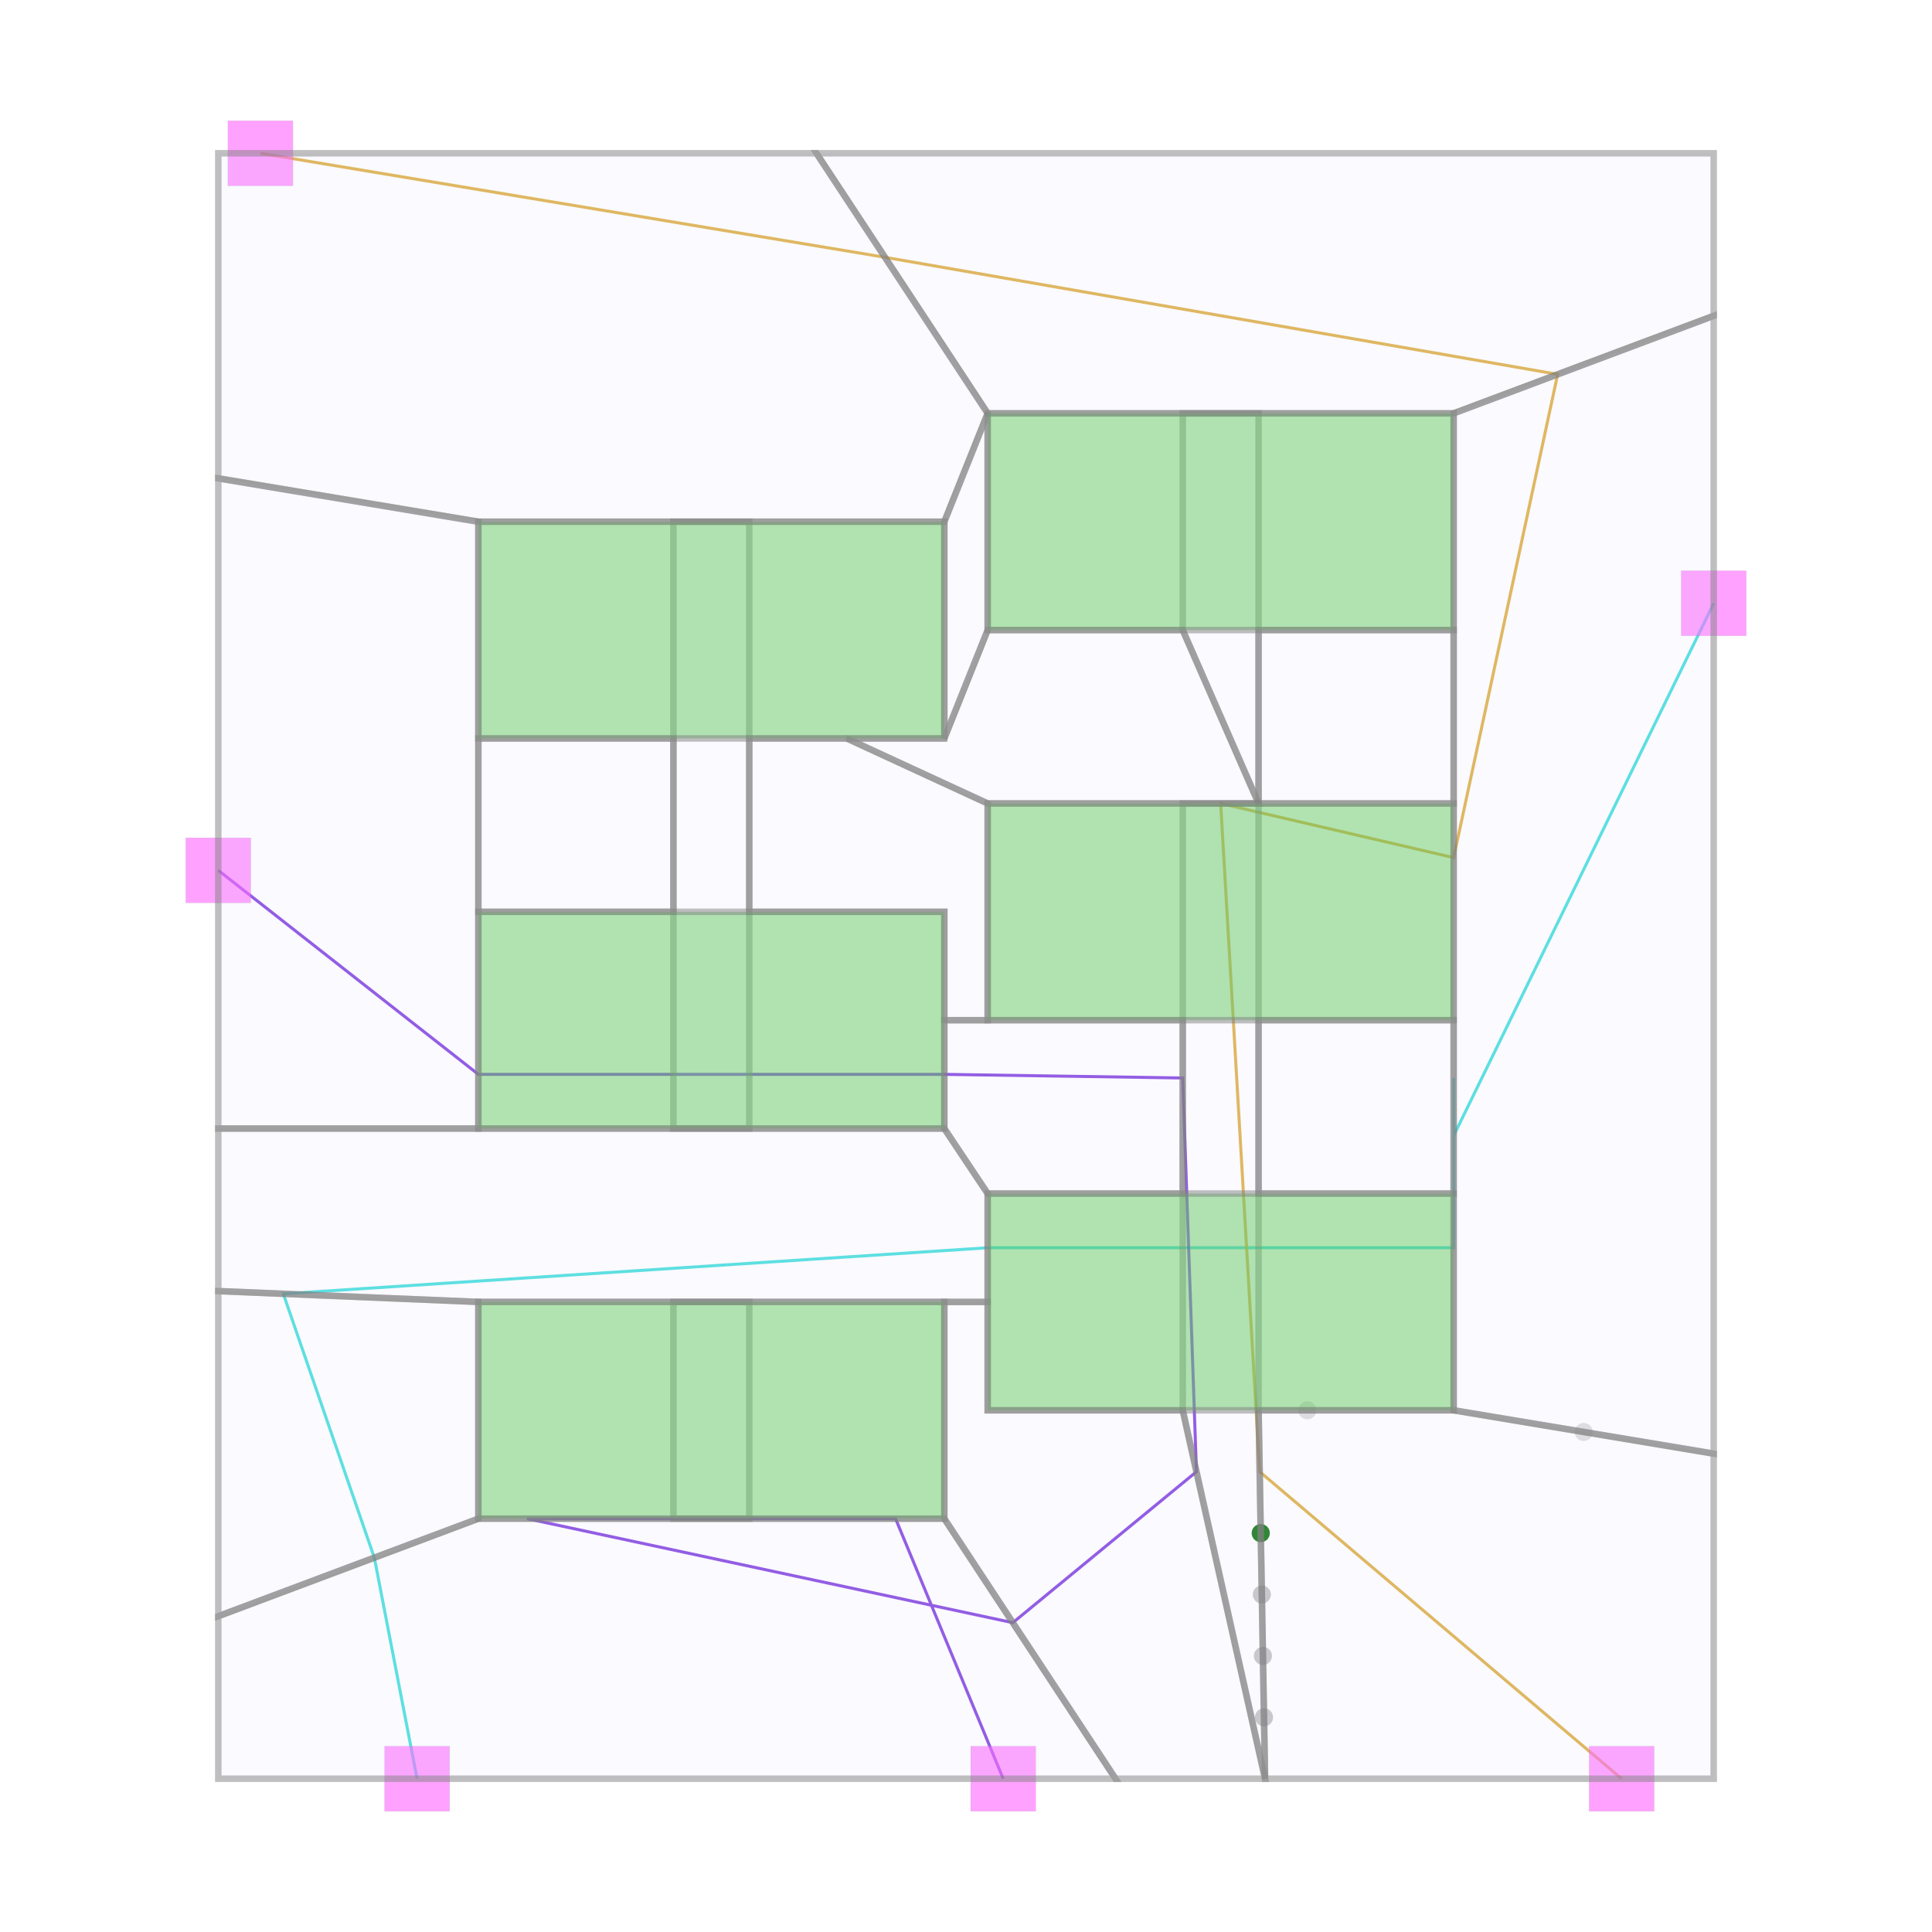
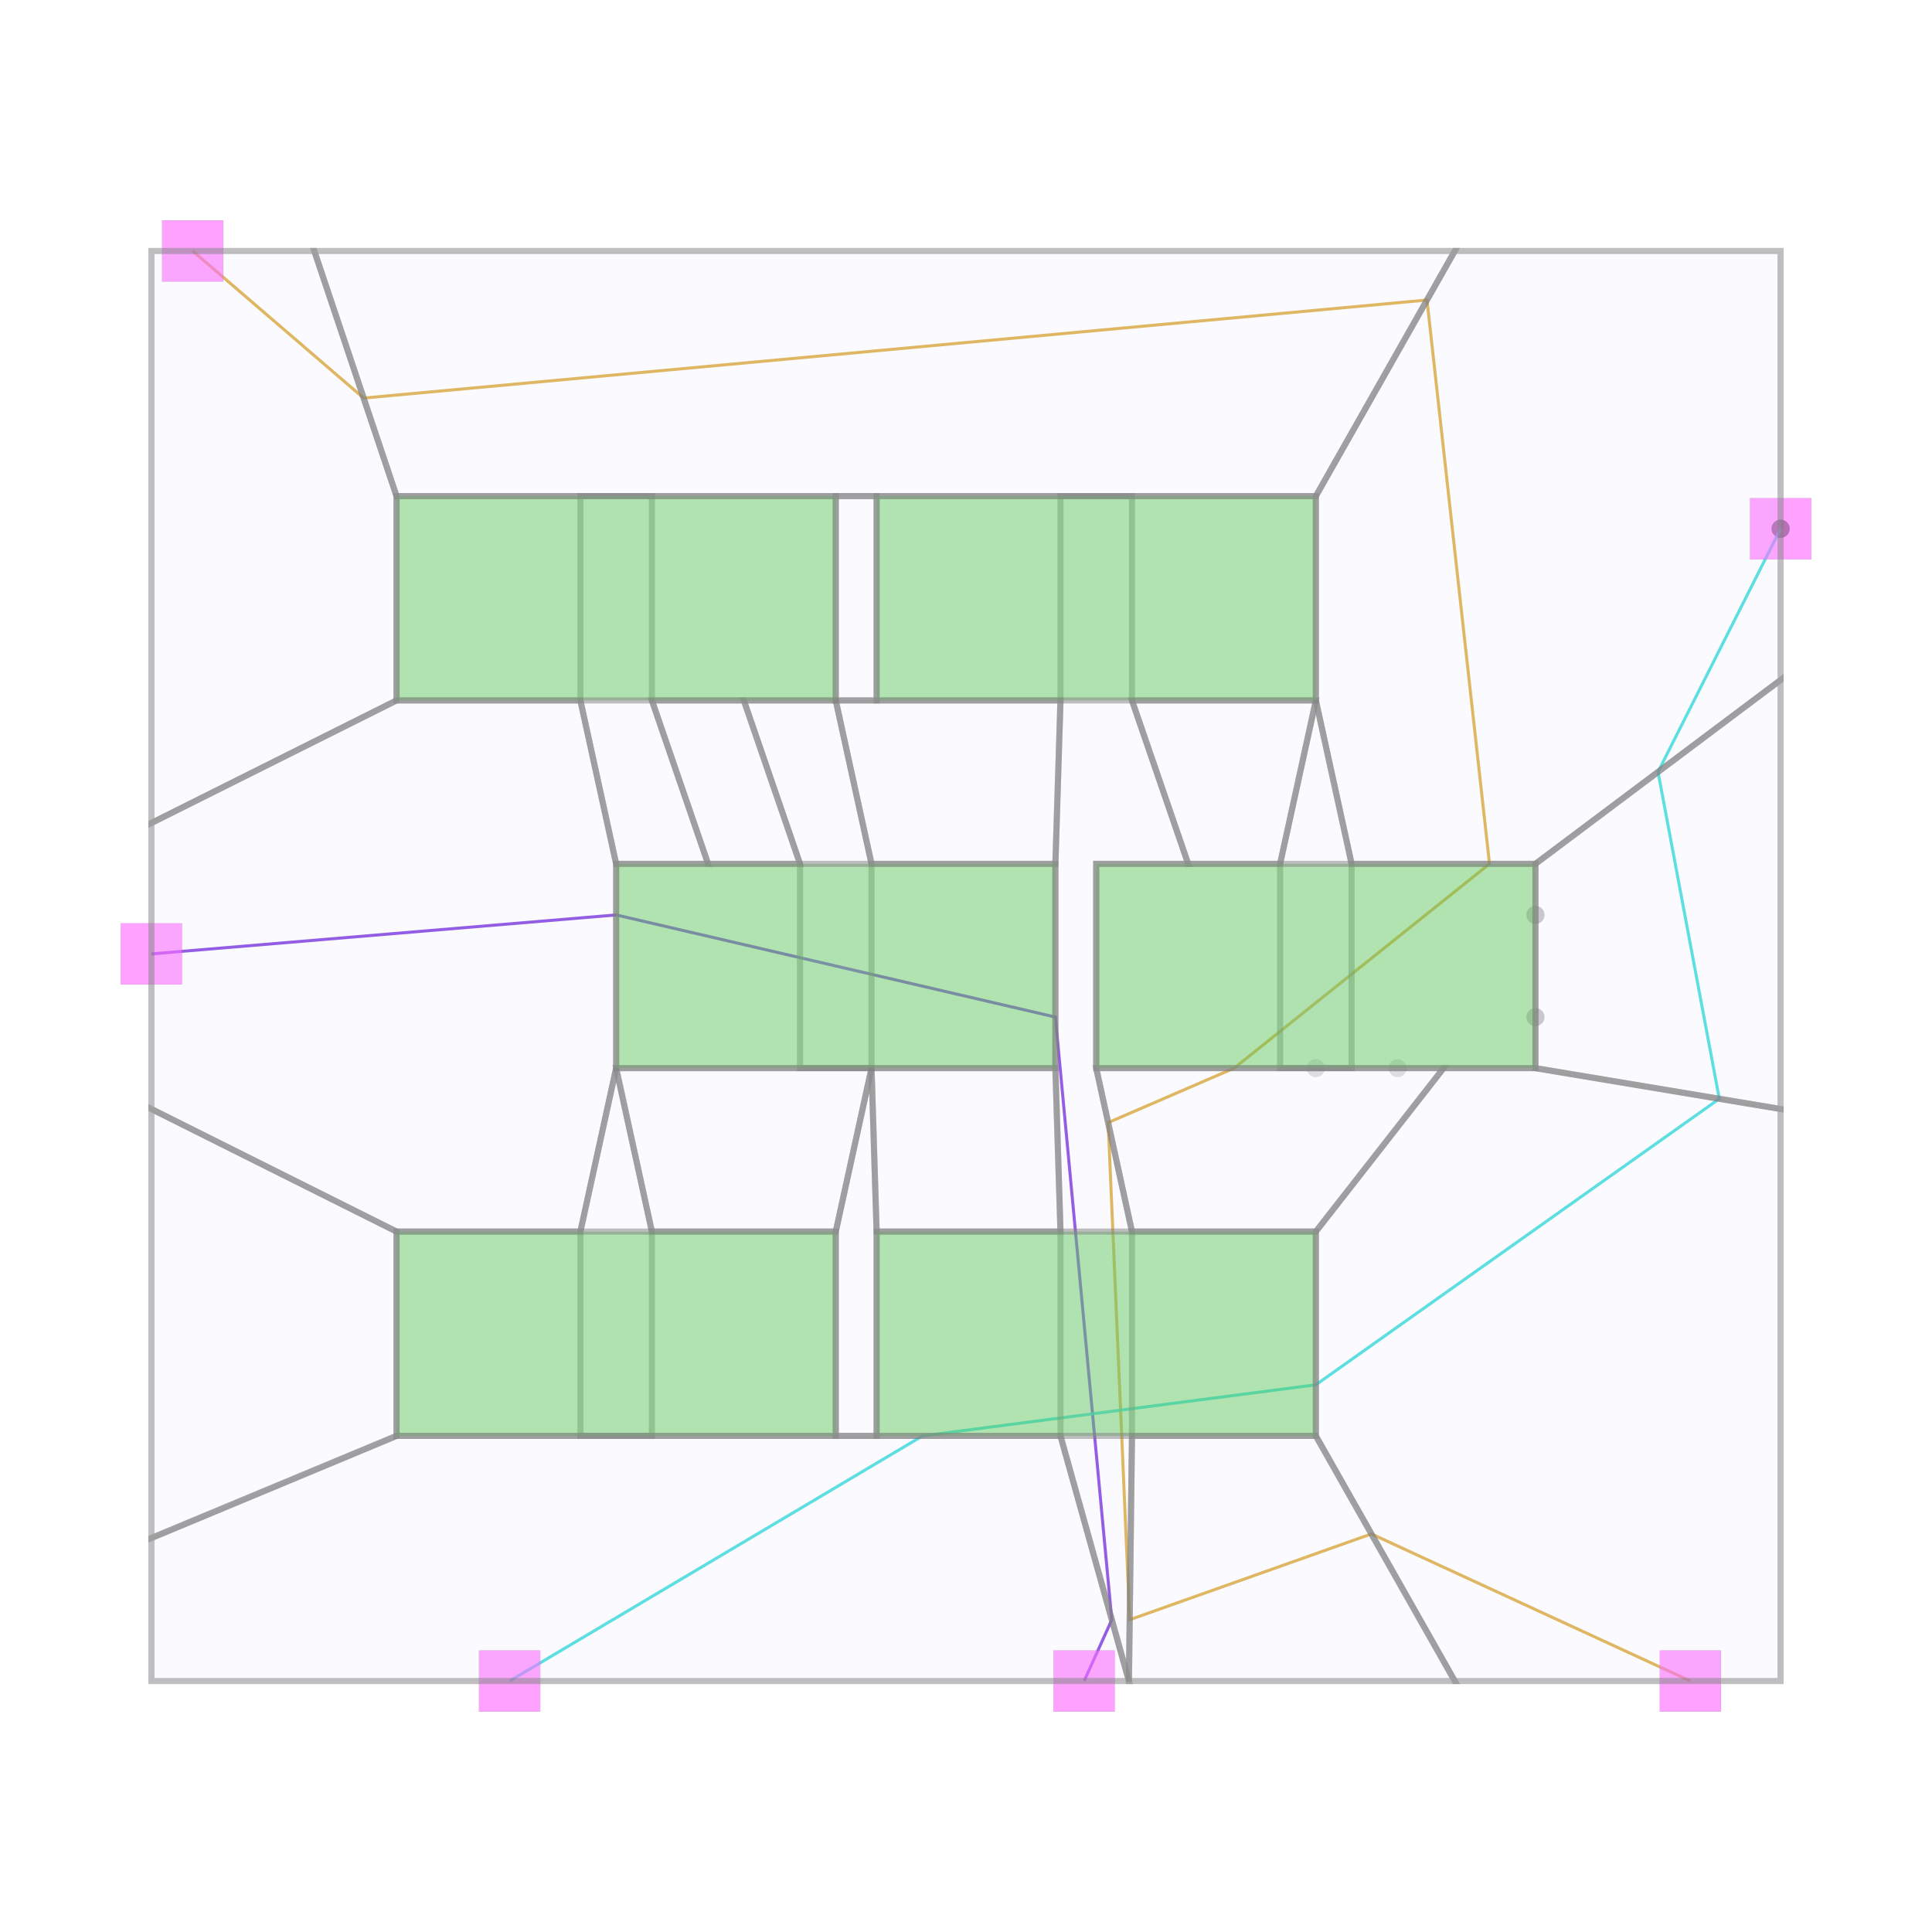
<svg xmlns="http://www.w3.org/2000/svg" width="640" height="640" viewBox="0 0 640 640">
  <rect width="100%" height="100%" fill="white" />
  <g>
-     <circle data-type="point" data-label="tp_1 g: 0.00 h: 1.00 f: 0.55" data-x="1.3599976666666667" data-y="-2.366665" cx="417.641" cy="507.863" r="3" fill="green" />
+     <circle data-type="point" data-label="conn:C:end-port g: 1.66 h: 0.00 f: 1.66" data-x="4.525002000000001" data-y="2.1403297821545517" cx="589.849" cy="175.156" r="3" fill="green" />
  </g>
  <g>
-     <circle data-type="point" data-label="tp_1 g: 0.00 h: 1.00 f: 0.55" data-x="1.3599976666666667" data-y="-2.366665" cx="417.641" cy="507.863" r="3" fill="rgba(128, 128, 128, 0.25)" />
+     <circle data-type="point" data-label="conn:C:end-port g: 1.66 h: 0.00 f: 1.66" data-x="4.525002000000001" data-y="2.1403297821545517" cx="589.849" cy="175.156" r="3" fill="rgba(128, 128, 128, 0.25)" />
  </g>
  <g>
-     <circle data-type="point" data-label="tp_2 g: 0.00 h: 1.00 f: 0.55" data-x="1.3649974999999999" data-y="-2.6499984999999997" cx="418" cy="528.205" r="3" fill="rgba(128, 128, 128, 0.25)" />
+     <circle data-type="point" data-label="conn:C:end-port g: 1.66 h: 0.00 f: 1.66" data-x="4.525002000000001" data-y="2.1403297821545517" cx="589.849" cy="175.156" r="3" fill="rgba(128, 128, 128, 0.25)" />
  </g>
  <g>
-     <circle data-type="point" data-label="tp_3 g: 0.00 h: 1.00 f: 0.55" data-x="1.3699973333333333" data-y="-2.933332" cx="418.359" cy="548.547" r="3" fill="rgba(128, 128, 128, 0.25)" />
+     <circle data-type="point" data-label="conn:C:end-port g: 1.66 h: 0.00 f: 1.66" data-x="4.525002000000001" data-y="2.1403297821545517" cx="589.849" cy="175.156" r="3" fill="rgba(128, 128, 128, 0.25)" />
  </g>
  <g>
-     <circle data-type="point" data-label="tp_3 g: 0.00 h: 1.00 f: 0.55" data-x="1.3699973333333333" data-y="-2.933332" cx="418.359" cy="548.547" r="3" fill="rgba(128, 128, 128, 0.25)" />
+     <circle data-type="point" data-label="jp_49 g: 0.59 h: 2.00 f: 1.69" data-x="2.250002" data-y="-0.5" cx="435.891" cy="353.837" r="3" fill="rgba(128, 128, 128, 0.25)" />
  </g>
  <g>
-     <circle data-type="point" data-label="tp_4 g: 0.00 h: 1.00 f: 0.55" data-x="1.3749971666666667" data-y="-3.2166655" cx="418.718" cy="568.889" r="3" fill="rgba(128, 128, 128, 0.25)" />
+     <circle data-type="point" data-label="jp_48 g: 0.59 h: 2.00 f: 1.69" data-x="2.6500005" data-y="-0.5" cx="462.961" cy="353.837" r="3" fill="rgba(128, 128, 128, 0.25)" />
  </g>
  <g>
-     <circle data-type="point" data-label="tp_2 g: 0.00 h: 1.00 f: 0.55" data-x="1.3649974999999999" data-y="-2.6499984999999997" cx="418" cy="528.205" r="3" fill="rgba(128, 128, 128, 0.25)" />
+     <circle data-type="point" data-label="jp_51 g: 0.62 h: 2.00 f: 1.73" data-x="3.325" data-y="-0.25000049999999996" cx="508.64" cy="336.918" r="3" fill="rgba(128, 128, 128, 0.25)" />
  </g>
  <g>
-     <circle data-type="point" data-label="tp_4 g: 0.00 h: 1.00 f: 0.55" data-x="1.3749971666666667" data-y="-3.2166655" cx="418.718" cy="568.889" r="3" fill="rgba(128, 128, 128, 0.25)" />
+     <circle data-type="point" data-label="jp_50 g: 0.62 h: 2.00 f: 1.73" data-x="3.325" data-y="0.24999949999999999" cx="508.64" cy="303.082" r="3" fill="rgba(128, 128, 128, 0.25)" />
  </g>
  <g>
-     <circle data-type="point" data-label="tp_6 g: 0.00 h: 1.00 f: 0.55" data-x="2.849999" data-y="-1.9" cx="524.615" cy="474.359" r="3" fill="rgba(128, 128, 128, 0.25)" />
+     <circle data-type="point" data-label="jp_50 g: 0.62 h: 2.00 f: 1.73" data-x="3.325" data-y="0.24999949999999999" cx="508.64" cy="303.082" r="3" fill="rgba(128, 128, 128, 0.25)" />
  </g>
  <g>
-     <circle data-type="point" data-label="jp_17 g: 0.00 h: 1.00 f: 0.55" data-x="1.5750000000000002" data-y="-1.8" cx="433.077" cy="467.179" r="3" fill="rgba(128, 128, 128, 0.25)" />
+     <circle data-type="point" data-label="jp_51 g: 0.66 h: 2.00 f: 1.76" data-x="3.325" data-y="-0.25000049999999996" cx="508.64" cy="336.918" r="3" fill="rgba(128, 128, 128, 0.25)" />
  </g>
  <g>
-     <polyline data-points="-2.532708164397518,-3.500002 -2.7299984000000004,-2.4800003999999998 -3.1500005,-1.2625005 0.10000000000000003,-1.0499995000000002 2.25,-1.0499995 2.250002,-0.266667 2.250001,-0.533334 3.450003,1.9237562523379532" data-type="line" data-label="" points="138.165,589.231 124,516 93.846,428.59 327.179,413.333 481.538,413.333 481.539,357.094 481.538,376.239 567.692,199.833" fill="none" stroke="hsla(179, 70%, 50%, 0.8)" stroke-width="1px" />
+     <polyline data-points="1.1158233778631566,-3.500002 1.2512495,-3.1999985 0.9749999999999999,-0.25000100000000003 -1.175,0.25 -3.4500010000000003,0.05922500213760129" data-type="line" data-label="" points="359.137,556.858 368.302,536.556 349.607,336.918 204.109,303.082 50.151,315.992" fill="none" stroke="hsla(265, 70%, 50%, 0.8)" stroke-width="1px" />
  </g>
  <g>
-     <polyline data-points="0.17172668161578875,-3.500002 -0.32500149999999994,-2.3 -2.0249995,-2.3 0.2159981999999998,-2.779998 1.0633311666666667,-2.083333166666667 1.0000010000000001,-0.266665 -0.10000000000000003,-0.25000100000000003 -2.25,-0.24999900000000003 -3.450002,0.691341559907571" data-type="line" data-label="" points="332.329,589.231 296.667,503.077 174.615,503.077 335.508,537.538 396.342,487.521 391.795,357.094 312.821,355.897 158.462,355.897 72.308,288.314" fill="none" stroke="hsla(265, 70%, 50%, 0.8)" stroke-width="1px" />
+     <polyline data-points="-3.2478631274761747,3.500001 -2.4110006,2.7800004 2.7940002,3.259998 3.0999990000000004,0.5 1.85,-0.5 1.2333343333333333,-0.7666660000000001 1.3387495,-3.199998 2.5219998,-2.7800012 4.083218107374005,-3.500001" data-type="line" data-label="" points="63.831,83.142 120.464,131.867 472.706,99.384 493.414,286.163 408.822,353.837 367.09,371.883 374.223,536.556 454.298,508.133 559.952,556.858" fill="none" stroke="hsla(42, 70%, 50%, 0.8)" stroke-width="1px" />
  </g>
  <g>
-     <polyline data-points="-3.2556247534584744,4.000002 -0.37399839999999973,3.5199998 2.7300002,2.9799988 2.25,0.7499994999999999 1.1750005,1 1.3549978333333335,-2.0833315 3.0251814558632497,-3.500001" data-type="line" data-label="" points="86.263,50.769 293.149,85.231 516,124 481.538,284.103 404.359,266.154 417.282,487.521 537.192,589.231" fill="none" stroke="hsla(42, 70%, 50%, 0.8)" stroke-width="1px" />
+     <polyline data-points="-1.6966009790225467,-3.500002 0.32500050000000014,-2.3 2.25,-2.0499989999999997 4.22500075,-0.6499999999999998 3.9249975,0.9500014999999997 4.525002000000001,2.1403297821545517" data-type="line" data-label="" points="168.81,556.858 305.619,475.649 435.891,458.731 569.547,363.988 549.244,255.71 589.849,175.156" fill="none" stroke="hsla(179, 70%, 50%, 0.8)" stroke-width="1px" />
  </g>
  <g>
-     <rect data-type="rect" data-label="" data-x="0.17172668161578875" data-y="-3.500002" x="321.56" y="578.462" width="21.538" height="21.538" fill="rgba(255, 100, 255, 0.6)" stroke="black" stroke-width="0.014" />
+     <rect data-type="rect" data-label="" data-x="1.1158233778631566" data-y="-3.500002" x="348.986" y="546.707" width="20.302" height="20.302" fill="rgba(255, 100, 255, 0.6)" stroke="black" stroke-width="0.015" />
  </g>
  <g>
-     <rect data-type="rect" data-label="" data-x="-3.450003" data-y="0.691341559907571" x="61.538" y="277.545" width="21.538" height="21.538" fill="rgba(255, 100, 255, 0.6)" stroke="black" stroke-width="0.014" />
+     <rect data-type="rect" data-label="" data-x="-3.450003" data-y="0.05922500213760129" x="40" y="305.841" width="20.302" height="20.302" fill="rgba(255, 100, 255, 0.6)" stroke="black" stroke-width="0.015" />
  </g>
  <g>
-     <rect data-type="rect" data-label="" data-x="-3.2556247534584744" data-y="4.000002" x="75.494" y="40" width="21.538" height="21.538" fill="rgba(255, 100, 255, 0.6)" stroke="black" stroke-width="0.014" />
+     <rect data-type="rect" data-label="" data-x="-3.2478631274761747" data-y="3.500002" x="53.68" y="72.991" width="20.302" height="20.302" fill="rgba(255, 100, 255, 0.6)" stroke="black" stroke-width="0.015" />
  </g>
  <g>
-     <rect data-type="rect" data-label="" data-x="3.0251814558632497" data-y="-3.500002" x="526.423" y="578.462" width="21.538" height="21.538" fill="rgba(255, 100, 255, 0.6)" stroke="black" stroke-width="0.014" />
+     <rect data-type="rect" data-label="" data-x="4.083218107374005" data-y="-3.500002" x="549.801" y="546.707" width="20.302" height="20.302" fill="rgba(255, 100, 255, 0.6)" stroke="black" stroke-width="0.015" />
  </g>
  <g>
-     <rect data-type="rect" data-label="" data-x="-2.532708164397518" data-y="-3.500002" x="127.395" y="578.462" width="21.538" height="21.538" fill="rgba(255, 100, 255, 0.6)" stroke="black" stroke-width="0.014" />
+     <rect data-type="rect" data-label="" data-x="-1.6966009790225467" data-y="-3.500002" x="158.659" y="546.707" width="20.302" height="20.302" fill="rgba(255, 100, 255, 0.6)" stroke="black" stroke-width="0.015" />
  </g>
  <g>
-     <rect data-type="rect" data-label="" data-x="3.450003" data-y="1.9237562523379532" x="556.923" y="189.064" width="21.538" height="21.538" fill="rgba(255, 100, 255, 0.6)" stroke="black" stroke-width="0.014" />
+     <rect data-type="rect" data-label="" data-x="4.525003000000001" data-y="2.1403297821545517" x="579.698" y="165.005" width="20.302" height="20.302" fill="rgba(255, 100, 255, 0.6)" stroke="black" stroke-width="0.015" />
  </g>
  <g>
-     <polygon data-type="polygon" data-label="" data-points="2.759998000000001,-3.500001 3.4499980000000003,-3.500001 3.450002,-2.750002 3.449999,-1.999998 2.249999,-1.800002 1.800002,-1.7999990000000001 1.349998,-1.799998 1.379997,-3.499999 2.0700010000000004,-3.5" points="518.154,589.231 567.692,589.231 567.692,535.385 567.692,481.538 481.538,467.18 449.231,467.179 416.923,467.179 419.077,589.231 468.615,589.231" fill="rgba(200, 200, 255, 0.1)" stroke="rgba(128, 128, 128, 0.5)" stroke-width="2.154" />
+     <polygon data-type="polygon" data-label="" data-points="3.727498,-3.500001 4.524998,-3.500001 4.525002000000001,-2.8000019999999997 4.524999,-2.099998 4.525003000000001,-1.399999 4.525,-0.6999999999999997 3.325003,-0.5 2.874999,-0.500002 2.25,-1.300001 2.250003,-1.799998 2.249999,-2.3000019999999997 2.9300010000000007,-3.5" points="535.879,556.858 589.849,556.858 589.849,509.486 589.849,462.115 589.849,414.743 589.849,367.372 508.641,353.837 478.187,353.837 435.891,407.976 435.891,441.812 435.891,475.65 481.909,556.858" fill="rgba(200, 200, 255, 0.1)" stroke="rgba(128, 128, 128, 0.5)" stroke-width="2.03" />
  </g>
  <g>
-     <polygon data-type="polygon" data-label="" data-points="3.449999,3.25 3.449999,4 2.760003,3.999999 2.0700000000000003,3.999998 1.3799970000000004,4.000002 0.690001,4.000001 -0.000002,4 -0.6899979999999996,3.999999 0.10000100000000003,2.800001 0.5499970000000001,2.7999989999999997 1,2.8 1.3500020000000001,2.7999989999999997 1.799998,2.8000019999999997 2.250001,2.799998" points="567.692,104.615 567.692,50.769 518.154,50.769 468.615,50.77 419.077,50.769 369.539,50.769 320,50.769 270.462,50.769 327.18,136.923 359.487,136.923 391.795,136.923 416.923,136.923 449.231,136.923 481.538,136.923" fill="rgba(200, 200, 255, 0.1)" stroke="rgba(128, 128, 128, 0.5)" stroke-width="2.154" />
+     <polygon data-type="polygon" data-label="" data-points="4.524999,2.8 4.524999,3.5 3.727503,3.499999 2.93,3.499998 2.250001,2.299998 2.249997,1.800001 2.25,1.300002 2.424998,0.500002 2.875001,0.5 3.324997,0.500001 4.524998,1.4000019999999995 4.525002000000001,2.1000010000000007" points="589.849,130.514 589.849,83.142 535.879,83.142 481.909,83.142 435.891,164.351 435.891,198.187 435.891,232.024 447.734,286.163 478.187,286.163 508.64,286.163 589.849,225.257 589.849,177.885" fill="rgba(200, 200, 255, 0.1)" stroke="rgba(128, 128, 128, 0.5)" stroke-width="2.03" />
  </g>
  <g>
-     <polygon data-type="polygon" data-label="" data-points="-2.7600000000000007,4.000001 -3.45,4.000001 -3.450003,3.25 -3.449999,2.499999 -2.250001,2.3 -1.799998,2.299998 -1.3500020000000001,2.2999989999999997 -1,2.299998 -0.5499970000000001,2.300001 -0.10000100000000003,2.3000019999999997 0.10000100000000003,2.800001 -0.6899979999999996,3.999999 -1.3800009999999998,3.999998 -2.0699970000000003,4.000002" points="121.846,50.769 72.308,50.769 72.308,104.615 72.308,158.462 158.462,172.821 190.769,172.821 223.077,172.821 248.205,172.821 280.513,172.821 312.82,172.82 327.18,136.923 270.462,50.769 220.923,50.77 171.385,50.769" fill="rgba(200, 200, 255, 0.1)" stroke="rgba(128, 128, 128, 0.5)" stroke-width="2.154" />
+     <polygon data-type="polygon" data-label="" data-points="-2.6525,3.500001 -3.45,3.500001 -3.450003,2.8 -3.449999,2.0999989999999995 -3.450002,1.3999979999999999 -3.4499980000000003,0.7000019999999997 -2.249997,1.300002 -2.249997,1.7999990000000001 -2.250001,2.3" points="104.121,83.142 50.151,83.142 50.151,130.514 50.151,177.885 50.151,225.257 50.151,272.628 131.36,232.024 131.36,198.187 131.36,164.351" fill="rgba(200, 200, 255, 0.1)" stroke="rgba(128, 128, 128, 0.5)" stroke-width="2.03" />
  </g>
  <g>
-     <polygon data-type="polygon" data-label="" data-points="-3.449999,-2.749998 -3.450003,-3.500002 -2.759999,-3.499998 -2.070002,-3.499999 -1.3799980000000003,-3.5 -0.690001,-3.500001 0.000003,-3.500002 0.6899999999999995,-3.499998 -0.10000300000000004,-2.299998 -0.55,-2.3 -0.999997,-2.2999989999999997 -1.3499970000000001,-2.300001 -1.800001,-2.299998 -2.249998,-2.3000019999999997" points="72.308,535.384 72.308,589.231 121.846,589.23 171.385,589.231 220.923,589.231 270.461,589.231 320,589.231 369.538,589.23 312.82,503.077 280.513,503.077 248.205,503.077 223.077,503.077 190.769,503.077 158.462,503.077" fill="rgba(200, 200, 255, 0.1)" stroke="rgba(128, 128, 128, 0.5)" stroke-width="2.154" />
+     <polygon data-type="polygon" data-label="" data-points="-3.449999,-2.799998 -3.450003,-3.500002 -2.6524989999999997,-3.499998 -1.855002,-3.499999 -1.057498,-3.5 -0.26000099999999976,-3.500001 0.5375030000000001,-3.500002 1.335,-3.499998 0.999998,-2.3 0.5500010000000001,-2.3000019999999997 0.09999700000000003,-2.300001 -0.10000300000000004,-2.299998 -0.55,-2.3 -0.999997,-2.2999989999999997 -1.3499970000000001,-2.300001 -1.800001,-2.299998 -2.249998,-2.3000019999999997" points="50.151,509.486 50.151,556.858 104.121,556.858 158.091,556.858 212.061,556.858 266.03,556.858 320,556.858 373.97,556.858 351.299,475.649 320.846,475.65 290.393,475.65 276.858,475.649 246.405,475.649 215.952,475.649 192.266,475.65 161.813,475.649 131.36,475.65" fill="rgba(200, 200, 255, 0.1)" stroke="rgba(128, 128, 128, 0.5)" stroke-width="2.03" />
  </g>
  <g>
-     <polygon data-type="polygon" data-label="" data-points="-3.449999,-2.749998 -2.249998,-2.3000019999999997 -2.249998,-1.8 -2.250002,-1.2999990000000001 -3.45,-1.250001 -3.450003,-2.000002" points="72.308,535.384 158.462,503.077 158.462,467.179 158.461,431.282 72.308,427.692 72.308,481.539" fill="rgba(200, 200, 255, 0.1)" stroke="rgba(128, 128, 128, 0.5)" stroke-width="2.154" />
+     <polygon data-type="polygon" data-label="" data-points="-3.449999,-2.799998 -2.249998,-2.3000019999999997 -2.249998,-1.8 -2.250002,-1.2999990000000001 -3.449997,-0.7000000000000002 -3.45,-1.4000009999999994 -3.450003,-2.1000020000000004" points="50.151,509.486 131.36,475.65 131.36,441.813 131.36,407.976 50.151,367.372 50.151,414.743 50.151,462.115" fill="rgba(200, 200, 255, 0.1)" stroke="rgba(128, 128, 128, 0.5)" stroke-width="2.03" />
  </g>
  <g>
-     <polygon data-type="polygon" data-label="" data-points="-1.000001,-1.300001 -1.350003,-1.3 -1.35,-1.800002 -1.3499970000000001,-2.300001 -0.999997,-2.2999989999999997 -0.999997,-1.800002" points="248.205,431.282 223.077,431.282 223.077,467.18 223.077,503.077 248.205,503.077 248.205,467.18" fill="rgba(200, 200, 255, 0.1)" stroke="rgba(128, 128, 128, 0.5)" stroke-width="2.154" />
+     <polygon data-type="polygon" data-label="" data-points="-3.449997,-0.7000000000000002 -2.250002,-1.2999990000000001 -1.7999990000000001,-1.300001 -1.350003,-1.3 -1.175001,-0.5 -1.175001,0.000002 -1.174998,0.499998 -1.350003,1.299998 -1.8,1.300001 -2.249997,1.300002 -3.4499980000000003,0.7000019999999997 -3.4500010000000003,0.000001" points="50.151,367.372 131.36,407.976 161.813,407.976 192.266,407.976 204.109,353.837 204.109,320 204.109,286.163 192.266,232.024 161.813,232.024 131.36,232.024 50.151,272.628 50.151,320" fill="rgba(200, 200, 255, 0.1)" stroke="rgba(128, 128, 128, 0.5)" stroke-width="2.03" />
  </g>
  <g>
-     <polygon data-type="polygon" data-label="" data-points="0.09999700000000003,-1.800001 0.09999700000000003,-1.2999990000000001 -0.10000200000000004,-1.300002 -0.09999900000000003,-1.7999990000000001 -0.10000300000000004,-2.299998 0.6899999999999995,-3.499998 1.379997,-3.499999 0.999998,-1.8 0.5500010000000001,-1.800002" points="327.179,467.179 327.179,431.282 312.82,431.282 312.821,467.179 312.82,503.077 369.538,589.23 419.077,589.231 391.795,467.179 359.487,467.18" fill="rgba(200, 200, 255, 0.1)" stroke="rgba(128, 128, 128, 0.5)" stroke-width="2.154" />
+     <polygon data-type="polygon" data-label="" data-points="-1.350003,-1.3 -1.35,-1.800002 -1.3499970000000001,-2.300001 -0.999997,-2.2999989999999997 -0.999997,-1.800002 -1.000001,-1.300001 -1.175001,-0.5" points="192.266,407.976 192.266,441.813 192.266,475.65 215.952,475.649 215.952,441.813 215.952,407.976 204.109,353.837" fill="rgba(200, 200, 255, 0.1)" stroke="rgba(128, 128, 128, 0.5)" stroke-width="2.03" />
  </g>
  <g>
-     <polygon data-type="polygon" data-label="" data-points="-0.5499980000000001,-1.299998 -0.10000200000000004,-1.300002 0.09999700000000003,-1.2999990000000001 0.10000000000000003,-0.7999980000000001 -0.09999900000000003,-0.500001 -0.550003,-0.499998 -1,-0.500002 -1.35,-0.499999 -1.799997,-0.500001 -2.250001,-0.5 -3.449997,-0.5 -3.45,-1.250001 -2.250002,-1.2999990000000001 -1.7999990000000001,-1.300001 -1.350003,-1.3 -1.000001,-1.300001" points="280.513,431.282 312.82,431.282 327.179,431.282 327.179,395.384 312.821,373.846 280.513,373.846 248.205,373.846 223.077,373.846 190.77,373.846 158.462,373.846 72.308,373.846 72.308,427.692 158.461,431.282 190.769,431.282 223.077,431.282 248.205,431.282" fill="rgba(200, 200, 255, 0.1)" stroke="rgba(128, 128, 128, 0.5)" stroke-width="2.154" />
+     <polygon data-type="polygon" data-label="" data-points="-0.09999900000000003,-1.7999990000000001 -0.10000300000000004,-2.299998 0.09999700000000003,-2.300001 0.09999700000000003,-1.7999990000000001 0.10000000000000003,-1.299998 0.0749999999999999,-0.500002 -0.10000200000000004,-1.300002" points="276.858,441.813 276.858,475.649 290.393,475.65 290.393,441.813 290.393,407.976 288.701,353.837 276.858,407.976" fill="rgba(200, 200, 255, 0.1)" stroke="rgba(128, 128, 128, 0.5)" stroke-width="2.03" />
  </g>
  <g>
-     <polygon data-type="polygon" data-label="" data-points="1.379997,-3.499999 1.349998,-1.799998 1.349998,-1.300001 1.350001,-0.8 1.3500020000000001,-0.000001 1.3500020000000001,0.500001 1.349998,1.000002 1.000003,0.999998 0.999999,0.500001 1.000002,0.000002 0.999999,-0.799999 1.000002,-1.300001 0.999998,-1.8" points="419.077,589.231 416.923,467.179 416.923,431.282 416.923,395.385 416.923,337.949 416.923,302.051 416.923,266.154 391.795,266.154 391.795,302.051 391.795,337.949 391.795,395.385 391.795,431.282 391.795,467.179" fill="rgba(200, 200, 255, 0.1)" stroke="rgba(128, 128, 128, 0.5)" stroke-width="2.154" />
+     <polygon data-type="polygon" data-label="" data-points="1.335,-3.499998 1.349998,-2.299998 1.349998,-1.800001 1.350001,-1.3 1.175001,-0.499999 1.175001,-0.000002 1.174997,0.499999 1.625,0.500002 1.3499990000000002,1.300001 1.3499990000000002,1.799998 1.3500020000000001,2.2999989999999997 1,2.3 1.000003,1.799998 0.999999,1.2999990000000001 0.9750019999999998,0.5 0.9749979999999999,-0.000002 0.9750009999999999,-0.500001 0.999999,-1.2999990000000001 1.000002,-1.800001 0.999998,-2.3" points="373.97,556.858 374.985,475.649 374.985,441.813 374.985,407.976 363.142,353.837 363.142,320 363.142,286.163 393.595,286.163 374.985,232.024 374.985,198.188 374.985,164.351 351.299,164.351 351.299,198.188 351.299,232.024 349.607,286.163 349.607,320 349.607,353.837 351.299,407.976 351.299,441.813 351.299,475.649" fill="rgba(200, 200, 255, 0.1)" stroke="rgba(128, 128, 128, 0.5)" stroke-width="2.03" />
  </g>
  <g>
-     <polygon data-type="polygon" data-label="" data-points="2.249999,-1.800002 3.449999,-1.999998 3.450003,-1.249999 3.45,-0.5 3.449997,0.249999 3.4500010000000003,0.999998 3.4499980000000003,1.750002 3.450002,2.500001 3.449999,3.25 2.250001,2.799998 2.249997,2.300001 2.25,1.8000019999999999 2.249997,1.000001 2.25,0.499999 2.250003,0 2.25,-0.8000010000000001 2.250003,-1.299998" points="481.538,467.18 567.692,481.538 567.692,427.692 567.692,373.846 567.692,320 567.692,266.154 567.692,212.308 567.692,158.462 567.692,104.615 481.538,136.923 481.538,172.821 481.538,208.718 481.538,266.154 481.538,302.051 481.539,337.949 481.538,395.385 481.539,431.282" fill="rgba(200, 200, 255, 0.1)" stroke="rgba(128, 128, 128, 0.5)" stroke-width="2.154" />
+     <polygon data-type="polygon" data-label="" data-points="2.9300010000000007,-3.5 2.249999,-2.3000019999999997 1.800002,-2.2999989999999997 1.349998,-2.299998 1.335,-3.499998 2.1324970000000003,-3.499999" points="481.909,556.858 435.891,475.65 405.438,475.649 374.985,475.649 373.97,556.858 427.939,556.858" fill="rgba(200, 200, 255, 0.1)" stroke="rgba(128, 128, 128, 0.5)" stroke-width="2.03" />
  </g>
  <g>
-     <polygon data-type="polygon" data-label="" data-points="-3.4499980000000003,1.000002 -3.4500010000000003,0.250001 -3.449997,-0.5 -2.250001,-0.5 -2.250001,0.000002 -2.249998,0.499998 -2.249997,1.300002 -2.249997,1.7999990000000001 -2.250001,2.3 -3.449999,2.499999 -3.450002,1.749998" points="72.308,266.154 72.308,320 72.308,373.846 158.462,373.846 158.462,337.949 158.462,302.051 158.462,244.615 158.462,208.718 158.462,172.821 72.308,158.462 72.308,212.308" fill="rgba(200, 200, 255, 0.1)" stroke="rgba(128, 128, 128, 0.5)" stroke-width="2.154" />
+     <polygon data-type="polygon" data-label="" data-points="-0.2750000000000001,-0.499999 -0.7249970000000001,-0.500001 -1.175001,-0.5 -1.000001,-1.300001 -0.5499980000000001,-1.299998 -0.10000200000000004,-1.300002 0.0749999999999999,-0.500002" points="265.015,353.837 234.562,353.837 204.109,353.837 215.952,407.976 246.405,407.976 276.858,407.976 288.701,353.837" fill="rgba(200, 200, 255, 0.1)" stroke="rgba(128, 128, 128, 0.5)" stroke-width="2.03" />
  </g>
  <g>
-     <polygon data-type="polygon" data-label="" data-points="-0.09999900000000003,-0.500001 0.10000000000000003,-0.7999980000000001 0.550003,-0.8 0.999999,-0.799999 1.000002,0.000002 0.5499980000000001,0 0.10000100000000003,0.000001 -0.10000200000000004,-0.000002" points="312.821,373.846 327.179,395.384 359.487,395.385 391.795,395.385 391.795,337.949 359.487,337.949 327.18,337.949 312.82,337.949" fill="rgba(200, 200, 255, 0.1)" stroke="rgba(128, 128, 128, 0.5)" stroke-width="2.154" />
+     <polygon data-type="polygon" data-label="" data-points="0.999999,-1.2999990000000001 0.9750009999999999,-0.500001 0.5249969999999999,-0.499998 0.0749999999999999,-0.500002 0.10000000000000003,-1.299998 0.550003,-1.3" points="351.299,407.976 349.607,353.837 319.154,353.837 288.701,353.837 290.393,407.976 320.846,407.976" fill="rgba(200, 200, 255, 0.1)" stroke="rgba(128, 128, 128, 0.5)" stroke-width="2.03" />
  </g>
  <g>
-     <polygon data-type="polygon" data-label="" data-points="-1.350003,0 -1.35,-0.499999 -1,-0.500002 -1,0 -0.999997,0.500001 -1.000003,1.3 -1.000003,1.800002 -1,2.299998 -1.3500020000000001,2.2999989999999997 -1.3499990000000002,1.800002 -1.350003,1.299998 -1.3499990000000002,0.500002" points="223.077,337.949 223.077,373.846 248.205,373.846 248.205,337.949 248.205,302.051 248.205,244.615 248.205,208.718 248.205,172.821 223.077,172.821 223.077,208.718 223.077,244.616 223.077,302.051" fill="rgba(200, 200, 255, 0.1)" stroke="rgba(128, 128, 128, 0.5)" stroke-width="2.154" />
+     <polygon data-type="polygon" data-label="" data-points="-0.27500300000000005,0 -0.2750000000000001,-0.499999 0.0749999999999999,-0.500002 0.0749999999999999,0 0.0750029999999999,0.500001 -0.10000200000000004,1.300001 -0.549999,1.2999990000000001 -0.2749990000000001,0.500002" points="265.015,320 265.015,353.837 288.701,353.837 288.701,320 288.701,286.163 276.858,232.024 246.405,232.024 265.015,286.163" fill="rgba(200, 200, 255, 0.1)" stroke="rgba(128, 128, 128, 0.5)" stroke-width="2.03" />
  </g>
  <g>
-     <polygon data-type="polygon" data-label="" data-points="-0.10000200000000004,-0.000002 0.10000100000000003,0.000001 0.10000100000000003,0.499998 0.09999700000000003,0.999999 -0.549999,1.2999990000000001 -1.000003,1.3 -0.999997,0.500001 -0.5500010000000001,0.499999 -0.09999800000000003,0.5" points="312.82,337.949 327.18,337.949 327.18,302.051 327.179,266.154 280.513,244.615 248.205,244.615 248.205,302.051 280.513,302.051 312.821,302.051" fill="rgba(200, 200, 255, 0.1)" stroke="rgba(128, 128, 128, 0.5)" stroke-width="2.154" />
+     <polygon data-type="polygon" data-label="" data-points="2.075002,-0.499998 1.624998,-0.5 1.175001,-0.499999 1.350001,-1.3 1.799997,-1.300002 2.25,-1.300001 2.874999,-0.500002 2.4250019999999997,-0.500001" points="424.048,353.837 393.595,353.837 363.142,353.837 374.985,407.976 405.438,407.976 435.891,407.976 478.187,353.837 447.734,353.837" fill="rgba(200, 200, 255, 0.1)" stroke="rgba(128, 128, 128, 0.5)" stroke-width="2.03" />
  </g>
  <g>
-     <polygon data-type="polygon" data-label="" data-points="1.7999990000000001,-0.000002 1.3500020000000001,-0.000001 1.350001,-0.8 1.799997,-0.800002 2.25,-0.8000010000000001 2.250003,0" points="449.231,337.949 416.923,337.949 416.923,395.385 449.23,395.385 481.538,395.385 481.539,337.949" fill="rgba(200, 200, 255, 0.1)" stroke="rgba(128, 128, 128, 0.5)" stroke-width="2.154" />
+     <polygon data-type="polygon" data-label="" data-points="3.325003,-0.5 4.525,-0.6999999999999997 4.524997,-0.000001 4.5250010000000005,0.6999980000000002 4.524998,1.4000019999999995 3.324997,0.500001 3.325,-0.000001" points="508.641,353.837 589.849,367.372 589.849,320 589.849,272.629 589.849,225.257 508.64,286.163 508.64,320" fill="rgba(200, 200, 255, 0.1)" stroke="rgba(128, 128, 128, 0.5)" stroke-width="2.03" />
  </g>
  <g>
-     <polygon data-type="polygon" data-label="" data-points="-2.249997,1.300002 -2.249998,0.499998 -1.800002,0.500001 -1.3499990000000002,0.500002 -1.350003,1.299998 -1.8,1.300001" points="158.462,244.615 158.462,302.051 190.769,302.051 223.077,302.051 223.077,244.616 190.769,244.615" fill="rgba(200, 200, 255, 0.1)" stroke="rgba(128, 128, 128, 0.5)" stroke-width="2.154" />
+     <polygon data-type="polygon" data-label="" data-points="2.074999,0.000001 2.075002,-0.499998 2.4250019999999997,-0.500001 2.4250019999999997,0.000001 2.424998,0.500002 2.25,1.300002 2.075003,0.499998" points="424.048,320 424.048,353.837 447.734,353.837 447.734,320 447.734,286.163 435.891,232.024 424.048,286.163" fill="rgba(200, 200, 255, 0.1)" stroke="rgba(128, 128, 128, 0.5)" stroke-width="2.03" />
  </g>
  <g>
-     <polygon data-type="polygon" data-label="" data-points="-0.10000200000000004,1.300001 -0.549999,1.2999990000000001 0.09999700000000003,0.999999 0.55,1.000002 1.000003,0.999998 1.349998,1.000002 0.999999,1.799999 0.550002,1.8000019999999999 0.09999800000000003,1.7999979999999998" points="312.82,244.615 280.513,244.615 327.179,266.154 359.487,266.154 391.795,266.154 416.923,266.154 391.795,208.718 359.487,208.718 327.179,208.718" fill="rgba(200, 200, 255, 0.1)" stroke="rgba(128, 128, 128, 0.5)" stroke-width="2.154" />
+     <polygon data-type="polygon" data-label="" data-points="-1.057501,3.499998 -1.8549970000000005,3.500002 -2.6525,3.500001 -2.250001,2.3 -1.799998,2.299998 -1.3500020000000001,2.2999989999999997 -1,2.299998 -0.5499970000000001,2.300001 -0.10000100000000003,2.3000019999999997 0.10000100000000003,2.300001 0.5499970000000001,2.2999989999999997 1,2.3 1.3500020000000001,2.2999989999999997 1.799998,2.3000019999999997 2.250001,2.299998 2.93,3.499998 2.1324970000000003,3.500002 1.3350009999999999,3.500001 0.5374980000000001,3.5 -0.2599979999999998,3.499999" points="212.06,83.142 158.091,83.142 104.121,83.142 131.36,164.351 161.813,164.351 192.266,164.351 215.952,164.351 246.405,164.35 276.858,164.35 290.393,164.35 320.846,164.351 351.299,164.351 374.985,164.351 405.438,164.35 435.891,164.351 481.909,83.142 427.939,83.142 373.97,83.142 320,83.142 266.03,83.142" fill="rgba(200, 200, 255, 0.1)" stroke="rgba(128, 128, 128, 0.5)" stroke-width="2.03" />
  </g>
  <g>
-     <polygon data-type="polygon" data-label="" data-points="-0.10000200000000004,1.300001 0.09999800000000003,1.7999979999999998 0.09999800000000003,2.3 0.10000100000000003,2.800001 -0.10000100000000003,2.3000019999999997 -0.09999800000000003,1.8" points="312.82,244.615 327.179,208.718 327.179,172.821 327.18,136.923 312.82,172.82 312.821,208.718" fill="rgba(200, 200, 255, 0.1)" stroke="rgba(128, 128, 128, 0.5)" stroke-width="2.154" />
+     <polygon data-type="polygon" data-label="" data-points="-0.725002,0.500001 -1.000003,1.3 -1.000003,1.800002 -1,2.299998 -1.3500020000000001,2.2999989999999997 -1.3499990000000002,1.800002 -1.350003,1.299998 -1.174998,0.499998" points="234.562,286.163 215.952,232.024 215.952,198.187 215.952,164.351 192.266,164.351 192.266,198.187 192.266,232.024 204.109,286.163" fill="rgba(200, 200, 255, 0.1)" stroke="rgba(128, 128, 128, 0.5)" stroke-width="2.03" />
  </g>
  <g>
-     <polygon data-type="polygon" data-label="" data-points="1.349998,1.000002 1.3499990000000002,1.8000009999999997 1.3499990000000002,2.299998 1.3500020000000001,2.7999989999999997 1,2.8 1.000003,2.299998 0.999999,1.799999" points="416.923,266.154 416.923,208.718 416.923,172.821 416.923,136.923 391.795,136.923 391.795,172.821 391.795,208.718" fill="rgba(200, 200, 255, 0.1)" stroke="rgba(128, 128, 128, 0.5)" stroke-width="2.154" />
+     <polygon data-type="polygon" data-label="" data-points="-0.2749990000000001,0.500002 -0.549999,1.2999990000000001 -1.000003,1.3 -0.725002,0.500001" points="265.015,286.163 246.405,232.024 215.952,232.024 234.562,286.163" fill="rgba(200, 200, 255, 0.1)" stroke="rgba(128, 128, 128, 0.5)" stroke-width="2.03" />
  </g>
  <g>
-     <polygon data-type="polygon" data-label="" data-points="1.800003,1.7999999999999998 1.3499990000000002,1.8000009999999997 1.349998,1.000002 1.800001,1 2.249997,1.000001 2.25,1.8000019999999999" points="449.231,208.718 416.923,208.718 416.923,266.154 449.231,266.154 481.538,266.154 481.538,208.718" fill="rgba(200, 200, 255, 0.1)" stroke="rgba(128, 128, 128, 0.5)" stroke-width="2.154" />
+     <polygon data-type="polygon" data-label="" data-points="0.09999800000000003,1.299998 -0.10000200000000004,1.300001 0.0750029999999999,0.500001 0.5249989999999999,0.499999 0.9750019999999998,0.5 0.999999,1.2999990000000001 0.550002,1.300002" points="290.393,232.024 276.858,232.024 288.701,286.163 319.154,286.163 349.607,286.163 351.299,232.024 320.846,232.024" fill="rgba(200, 200, 255, 0.1)" stroke="rgba(128, 128, 128, 0.5)" stroke-width="2.03" />
  </g>
  <g>
-     <polygon data-type="polygon" data-label="" data-points="-2.25,-2.3 -0.10000000000000003,-2.3 -0.10000000000000003,-1.3 -2.25,-1.3" points="158.462,503.077 312.821,503.077 312.821,431.282 158.462,431.282" fill="rgba(100, 200, 100, 0.5)" stroke="rgba(128, 128, 128, 0.5)" stroke-width="2.154" />
+     <polygon data-type="polygon" data-label="" data-points="-0.09999800000000003,1.8 -0.10000200000000004,1.300001 0.09999800000000003,1.299998 0.09999800000000003,1.8 0.10000100000000003,2.300001 -0.10000100000000003,2.3000019999999997" points="276.858,198.187 276.858,232.024 290.393,232.024 290.393,198.187 290.393,164.35 276.858,164.35" fill="rgba(200, 200, 255, 0.1)" stroke="rgba(128, 128, 128, 0.5)" stroke-width="2.03" />
  </g>
  <g>
-     <polygon data-type="polygon" data-label="" data-points="0.10000000000000003,-1.8 2.25,-1.8 2.25,-0.8 0.10000000000000003,-0.8" points="327.179,467.179 481.538,467.179 481.538,395.385 327.179,395.385" fill="rgba(100, 200, 100, 0.5)" stroke="rgba(128, 128, 128, 0.5)" stroke-width="2.154" />
+     <polygon data-type="polygon" data-label="" data-points="1.625,0.500002 2.075003,0.499998 2.25,1.300002 1.800003,1.3 1.3499990000000002,1.300001" points="393.595,286.163 424.048,286.163 435.891,232.024 405.438,232.024 374.985,232.024" fill="rgba(200, 200, 255, 0.1)" stroke="rgba(128, 128, 128, 0.5)" stroke-width="2.03" />
  </g>
  <g>
-     <polygon data-type="polygon" data-label="" data-points="-2.25,-0.5 -0.10000000000000003,-0.5 -0.10000000000000003,0.5 -2.25,0.5" points="158.462,373.846 312.821,373.846 312.821,302.051 158.462,302.051" fill="rgba(100, 200, 100, 0.5)" stroke="rgba(128, 128, 128, 0.5)" stroke-width="2.154" />
+     <polygon data-type="polygon" data-label="" data-points="-2.25,-2.3 -0.10000000000000003,-2.3 -0.10000000000000003,-1.3 -2.25,-1.3" points="131.36,475.649 276.858,475.649 276.858,407.976 131.36,407.976" fill="rgba(100, 200, 100, 0.5)" stroke="rgba(128, 128, 128, 0.5)" stroke-width="2.03" />
  </g>
  <g>
-     <polygon data-type="polygon" data-label="" data-points="0.10000000000000003,0 2.25,0 2.25,1 0.10000000000000003,1" points="327.179,337.949 481.538,337.949 481.538,266.154 327.179,266.154" fill="rgba(100, 200, 100, 0.5)" stroke="rgba(128, 128, 128, 0.5)" stroke-width="2.154" />
+     <polygon data-type="polygon" data-label="" data-points="0.10000000000000003,-2.3 2.25,-2.3 2.25,-1.3 0.10000000000000003,-1.3" points="290.393,475.649 435.891,475.649 435.891,407.976 290.393,407.976" fill="rgba(100, 200, 100, 0.5)" stroke="rgba(128, 128, 128, 0.5)" stroke-width="2.03" />
  </g>
  <g>
-     <polygon data-type="polygon" data-label="" data-points="-2.25,1.3 -0.10000000000000003,1.3 -0.10000000000000003,2.3 -2.25,2.3" points="158.462,244.615 312.821,244.615 312.821,172.821 158.462,172.821" fill="rgba(100, 200, 100, 0.5)" stroke="rgba(128, 128, 128, 0.5)" stroke-width="2.154" />
+     <polygon data-type="polygon" data-label="" data-points="-1.175,-0.5 0.9749999999999999,-0.5 0.9749999999999999,0.5 -1.175,0.5" points="204.109,353.837 349.607,353.837 349.607,286.163 204.109,286.163" fill="rgba(100, 200, 100, 0.5)" stroke="rgba(128, 128, 128, 0.5)" stroke-width="2.03" />
  </g>
  <g>
-     <polygon data-type="polygon" data-label="" data-points="0.10000000000000003,1.7999999999999998 2.25,1.7999999999999998 2.25,2.8 0.10000000000000003,2.8" points="327.179,208.718 481.538,208.718 481.538,136.923 327.179,136.923" fill="rgba(100, 200, 100, 0.5)" stroke="rgba(128, 128, 128, 0.5)" stroke-width="2.154" />
+     <polygon data-type="polygon" data-label="" data-points="1.175,-0.5 3.325,-0.5 3.325,0.5 1.175,0.5" points="363.142,353.837 508.64,353.837 508.64,286.163 363.142,286.163" fill="rgba(100, 200, 100, 0.5)" stroke="rgba(128, 128, 128, 0.5)" stroke-width="2.03" />
+   </g>
+   <g>
+     <polygon data-type="polygon" data-label="" data-points="-2.25,1.3 -0.10000000000000003,1.3 -0.10000000000000003,2.3 -2.25,2.3" points="131.36,232.024 276.858,232.024 276.858,164.351 131.36,164.351" fill="rgba(100, 200, 100, 0.5)" stroke="rgba(128, 128, 128, 0.5)" stroke-width="2.03" />
+   </g>
+   <g>
+     <polygon data-type="polygon" data-label="" data-points="0.10000000000000003,1.3 2.25,1.3 2.25,2.3 0.10000000000000003,2.3" points="290.393,232.024 435.891,232.024 435.891,164.351 290.393,164.351" fill="rgba(100, 200, 100, 0.5)" stroke="rgba(128, 128, 128, 0.5)" stroke-width="2.03" />
  </g>
  <g id="crosshair" style="display: none">
    <line id="crosshair-h" y1="0" y2="640" stroke="#666" stroke-width="0.5" />
    <line id="crosshair-v" x1="0" x2="640" stroke="#666" stroke-width="0.5" />
    <text id="coordinates" font-family="monospace" font-size="12" fill="#666" />
  </g>
</svg>
